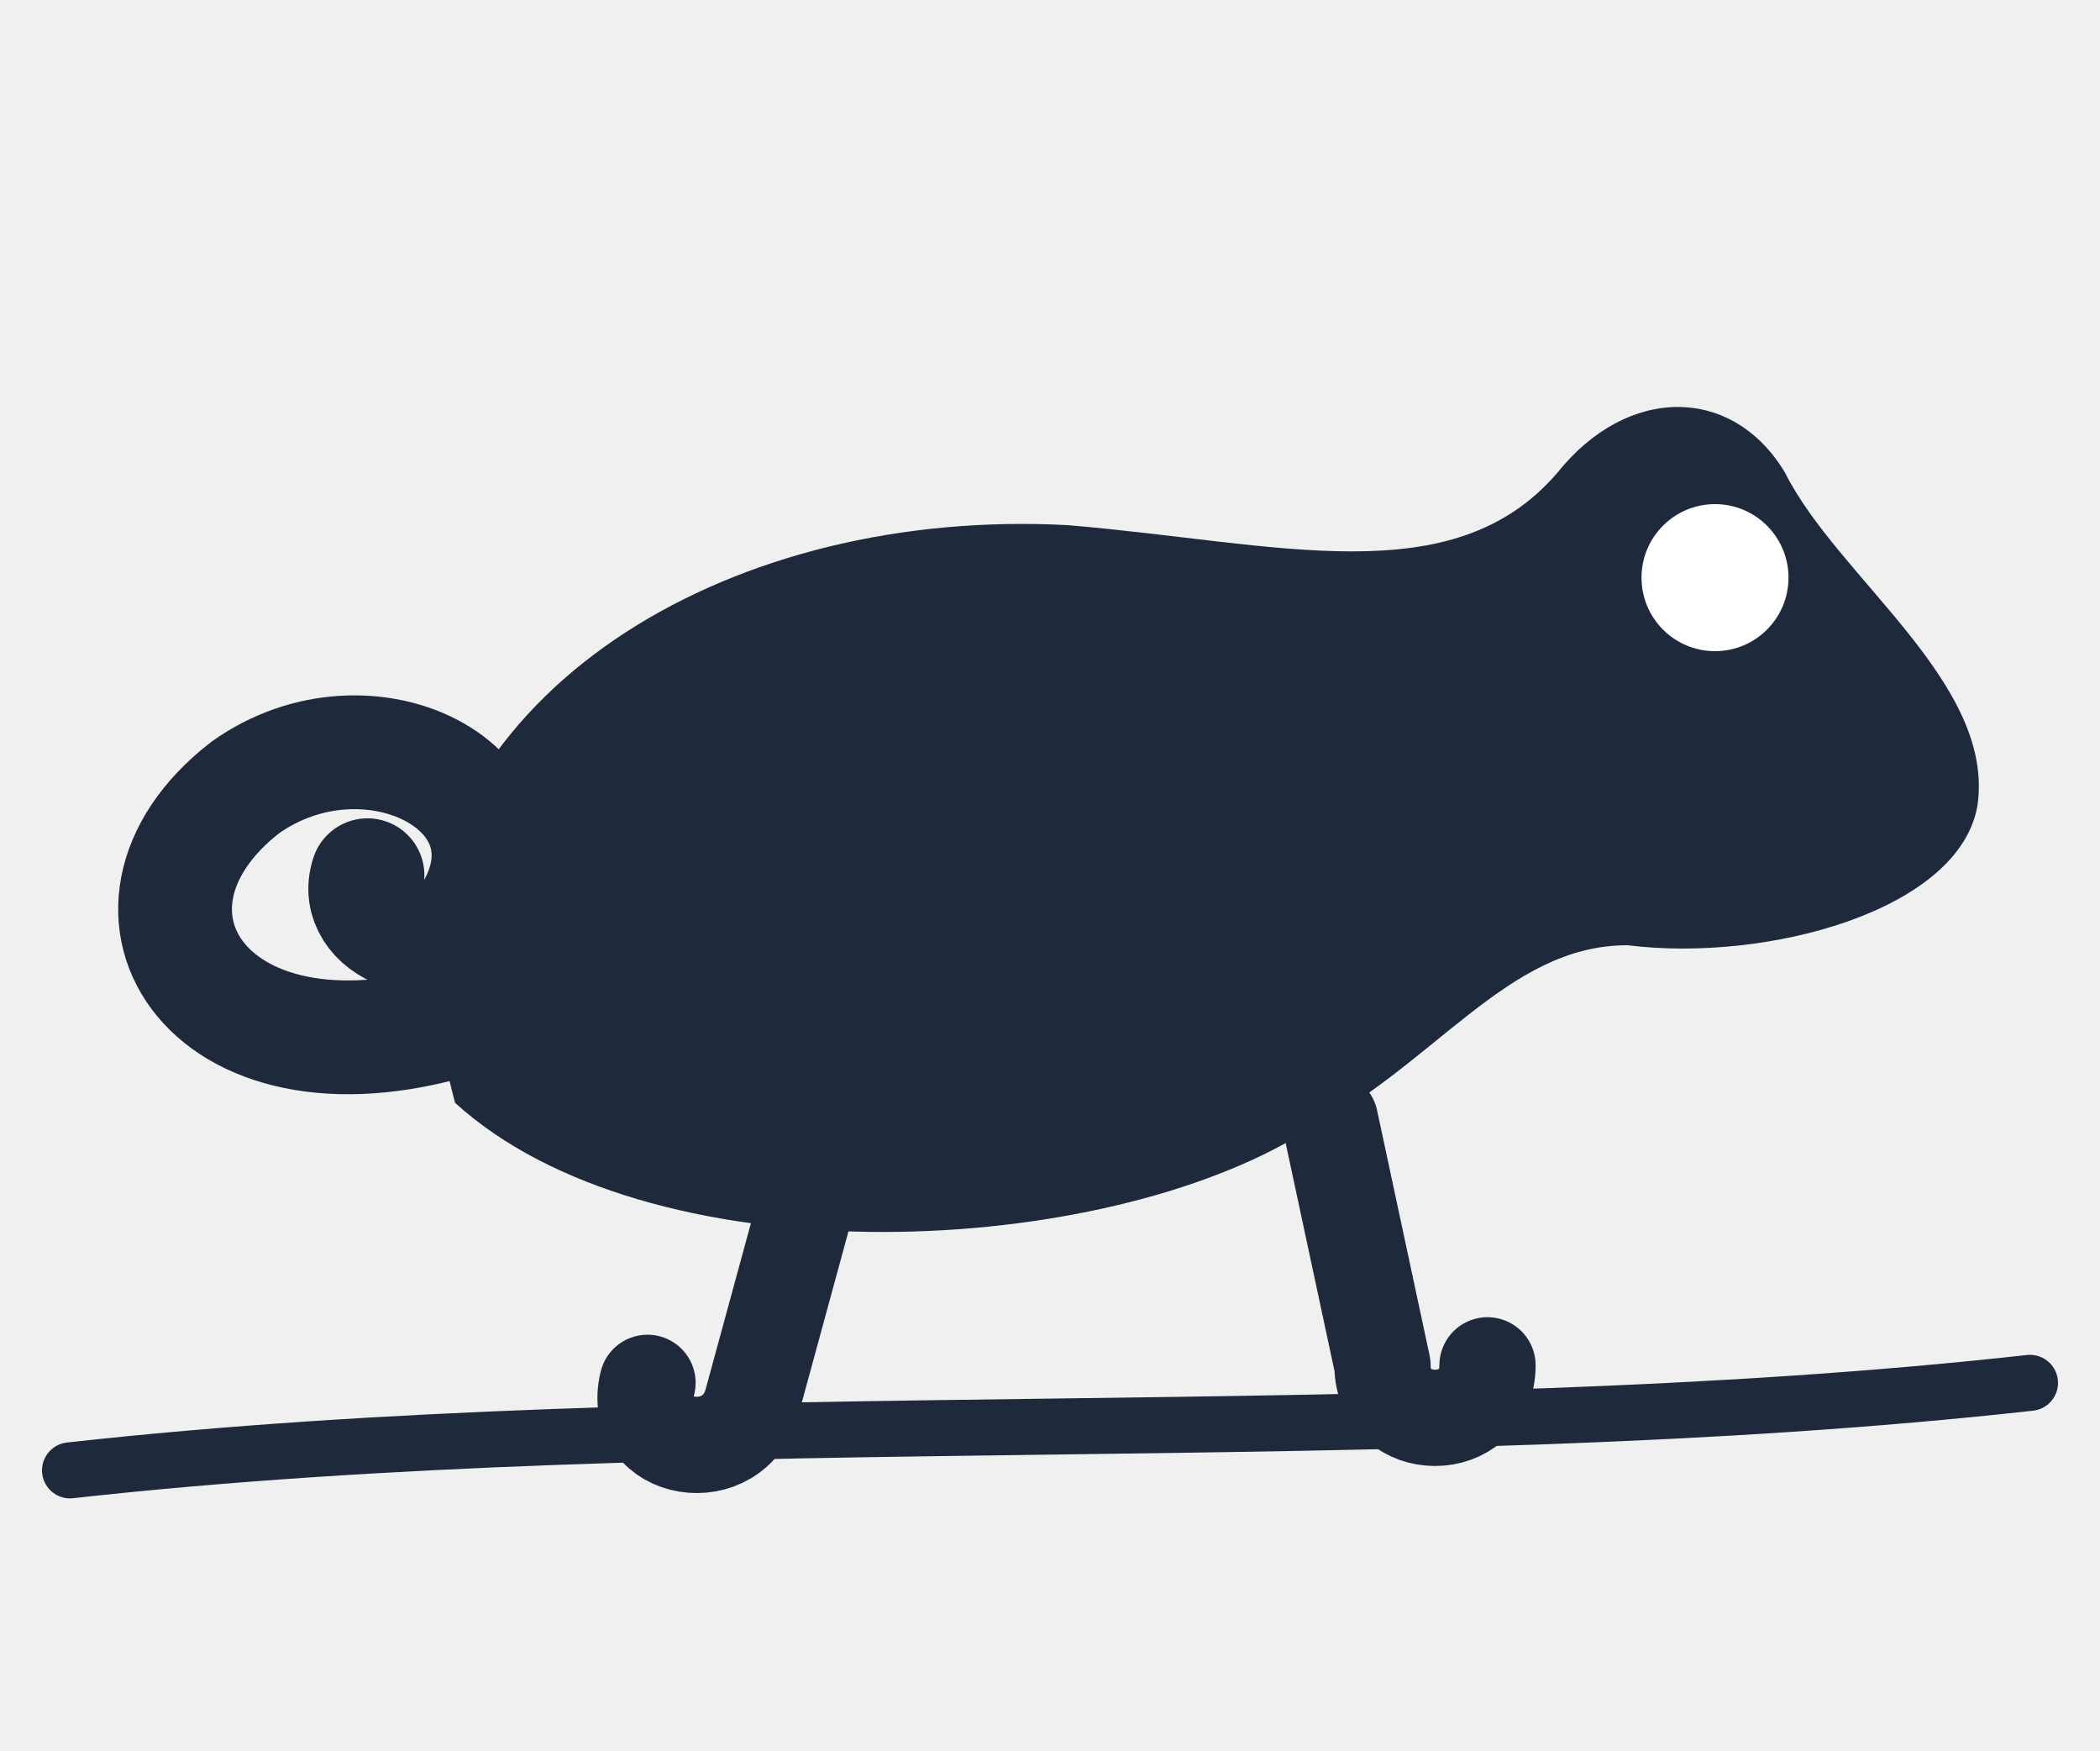
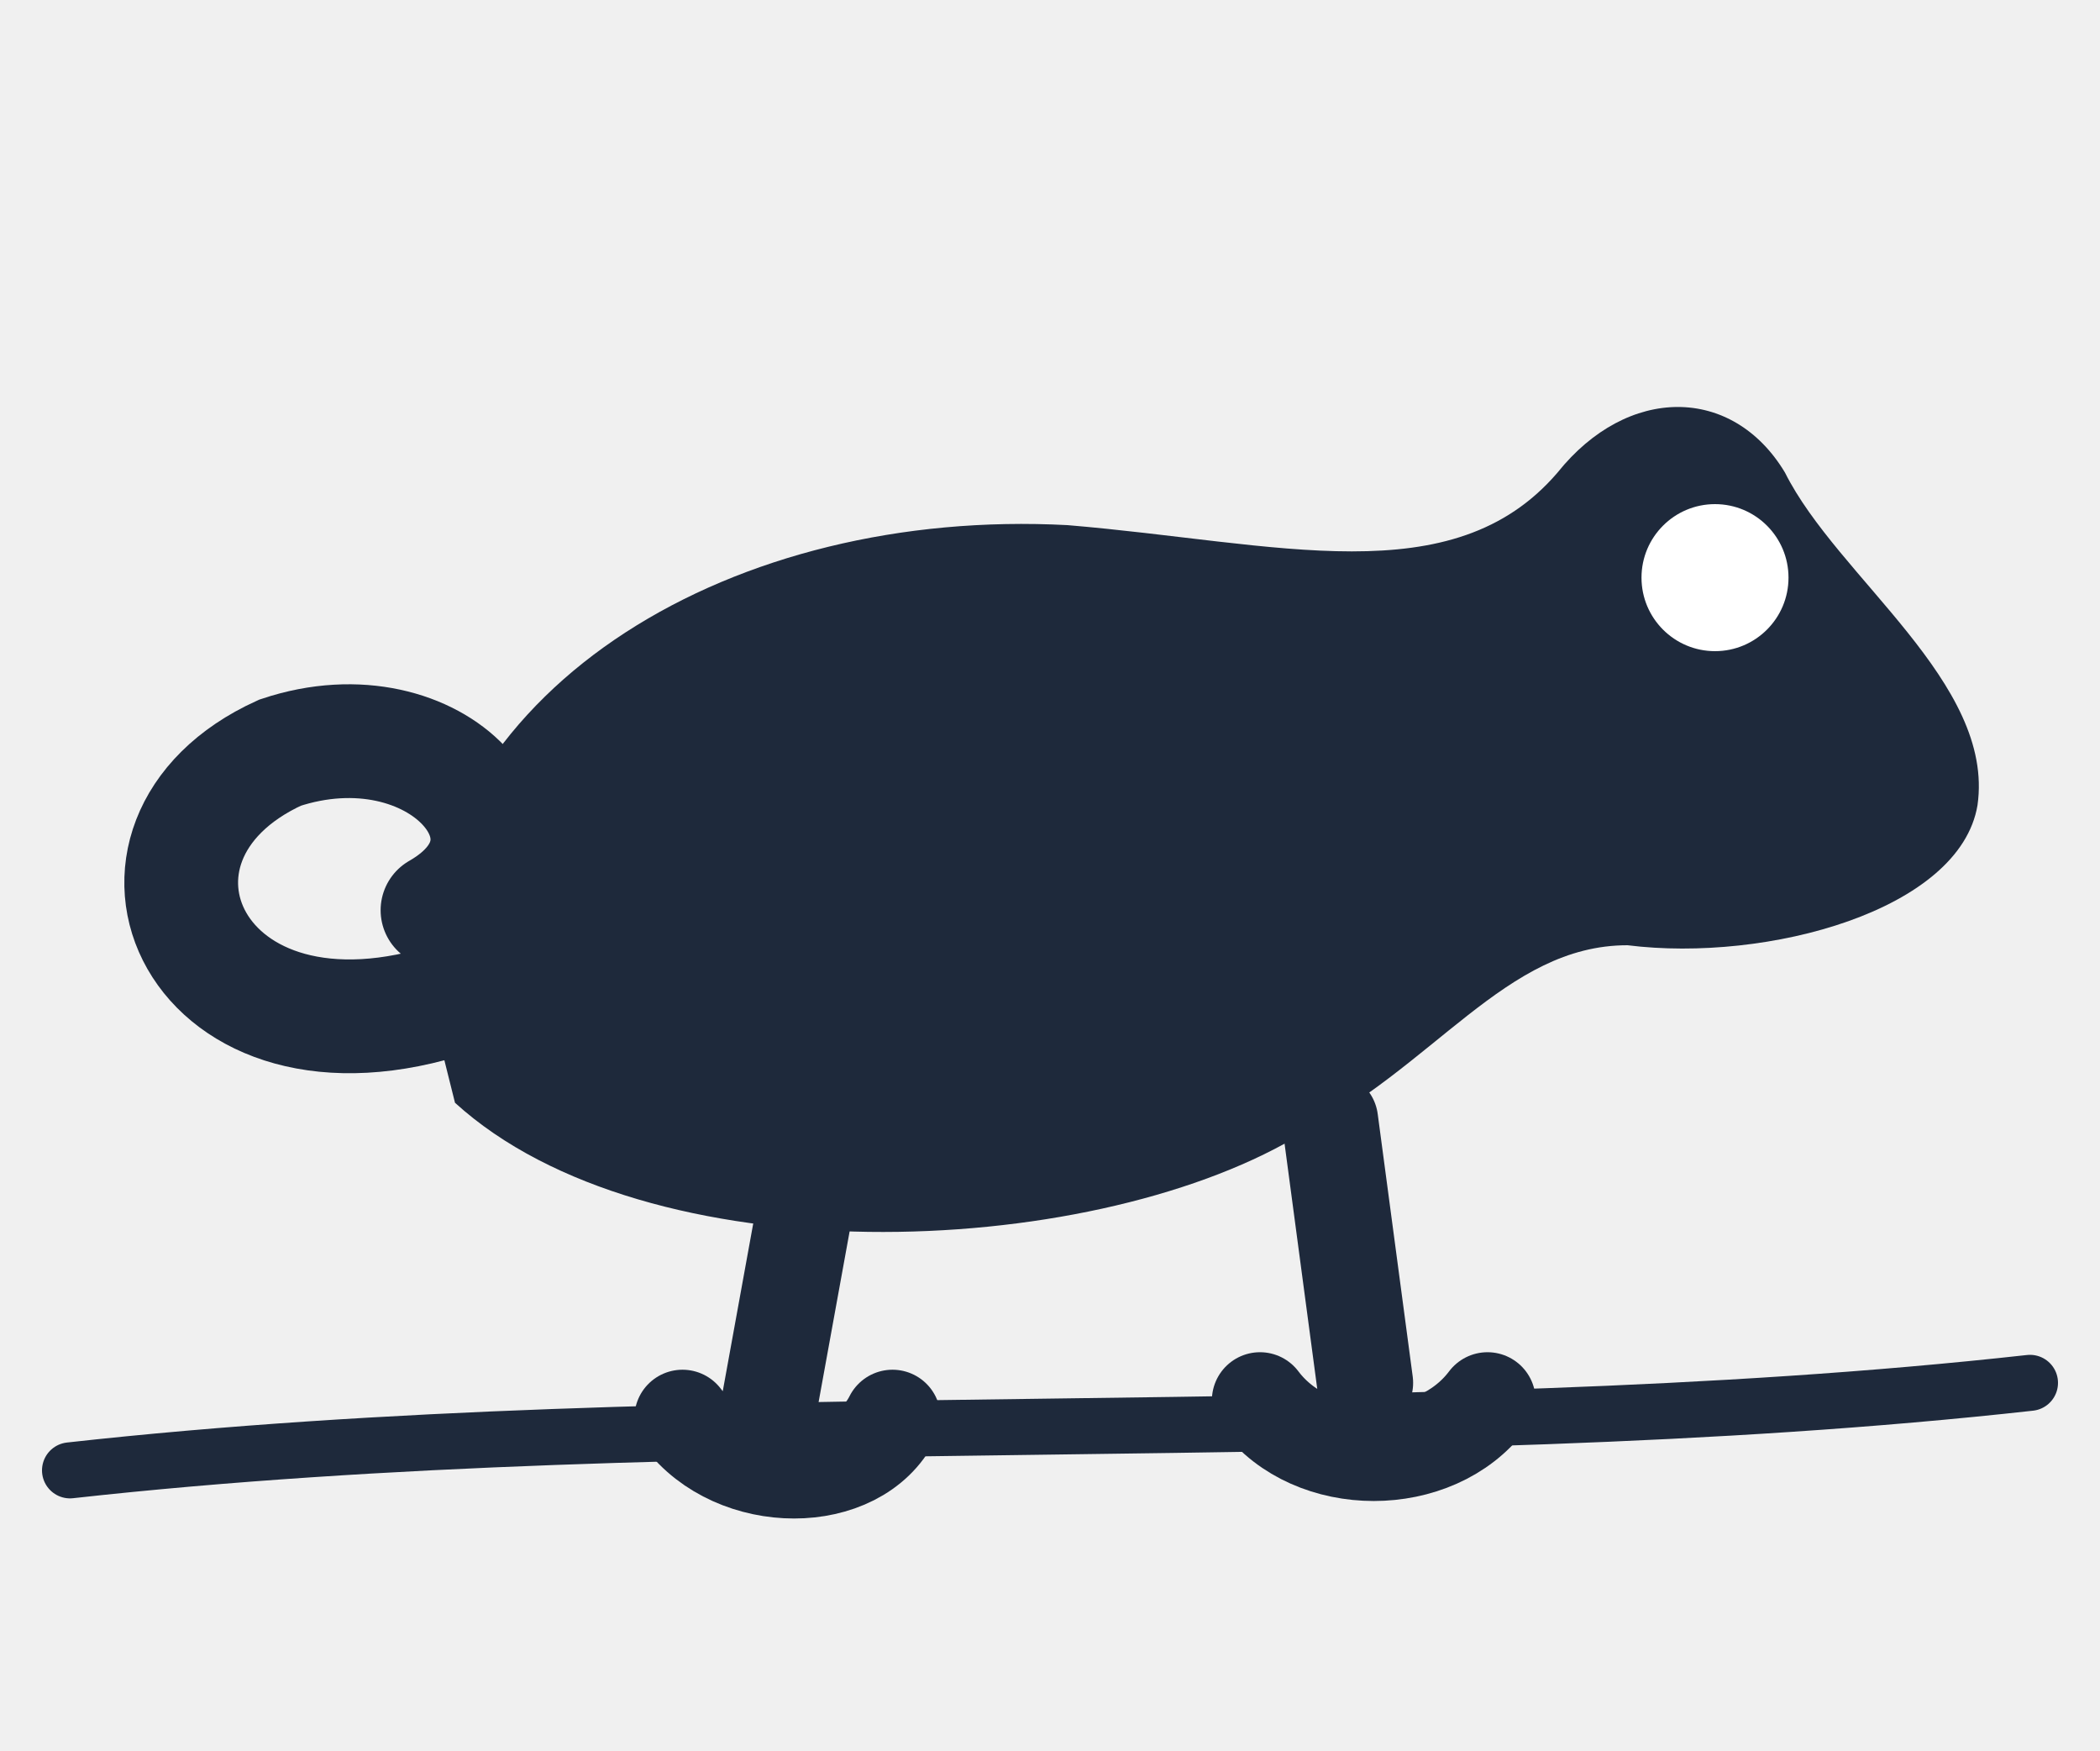
<svg xmlns="http://www.w3.org/2000/svg" viewBox="0 0 120 100" fill="none">
  <path d="M 4 84 C 40 80 80 83 116 79" fill="none" stroke="#1E293B" stroke-width="3.2" stroke-linecap="round" />
-   <path d="M 27 58 C 12 63 5 52 14 45 C 21 40 31 45 27 52 C 25 55 20 53 21 50" fill="none" stroke="#1E293B" stroke-width="6.5" stroke-linecap="round" />
-   <path d="M 46 69 L 43 80 C 42 84 36 83 37 79" fill="none" stroke="#1E293B" stroke-width="5.5" stroke-linecap="round" stroke-linejoin="round" />
-   <path d="M 76 64 L 79 78 C 79 82 85 82 85 78" fill="none" stroke="#1E293B" stroke-width="5.5" stroke-linecap="round" stroke-linejoin="round" />
+   <path d="M 26 57 C 11 62 5 48 16 43 C 25 40 32 48 25 52" fill="none" stroke="#1E293B" stroke-width="6.5" stroke-linecap="round" />
+   <path d="M 46 69 L 44 80 M 39 81 C 42 85 49 85 51 81" fill="none" stroke="#1E293B" stroke-width="5.5" stroke-linecap="round" stroke-linejoin="round" />
+   <path d="M 76 64 L 78 79 M 72 80 C 75 84 82 84 85 80" fill="none" stroke="#1E293B" stroke-width="5.5" stroke-linecap="round" stroke-linejoin="round" />
  <path d="M 24 55 C 25 39 42 29 61 30 C 73 31 83 34 89 27 C 93 22 99 22 102 27 C 105 33 114 39 113 46 C 112 52 101 55 93 54 C 86 54 82 61 74 65 C 62 72 37 73 26 63 Z" fill="#1E293B" />
  <circle cx="98" cy="33" r="4.2" fill="#FFFFFF" />
</svg>
